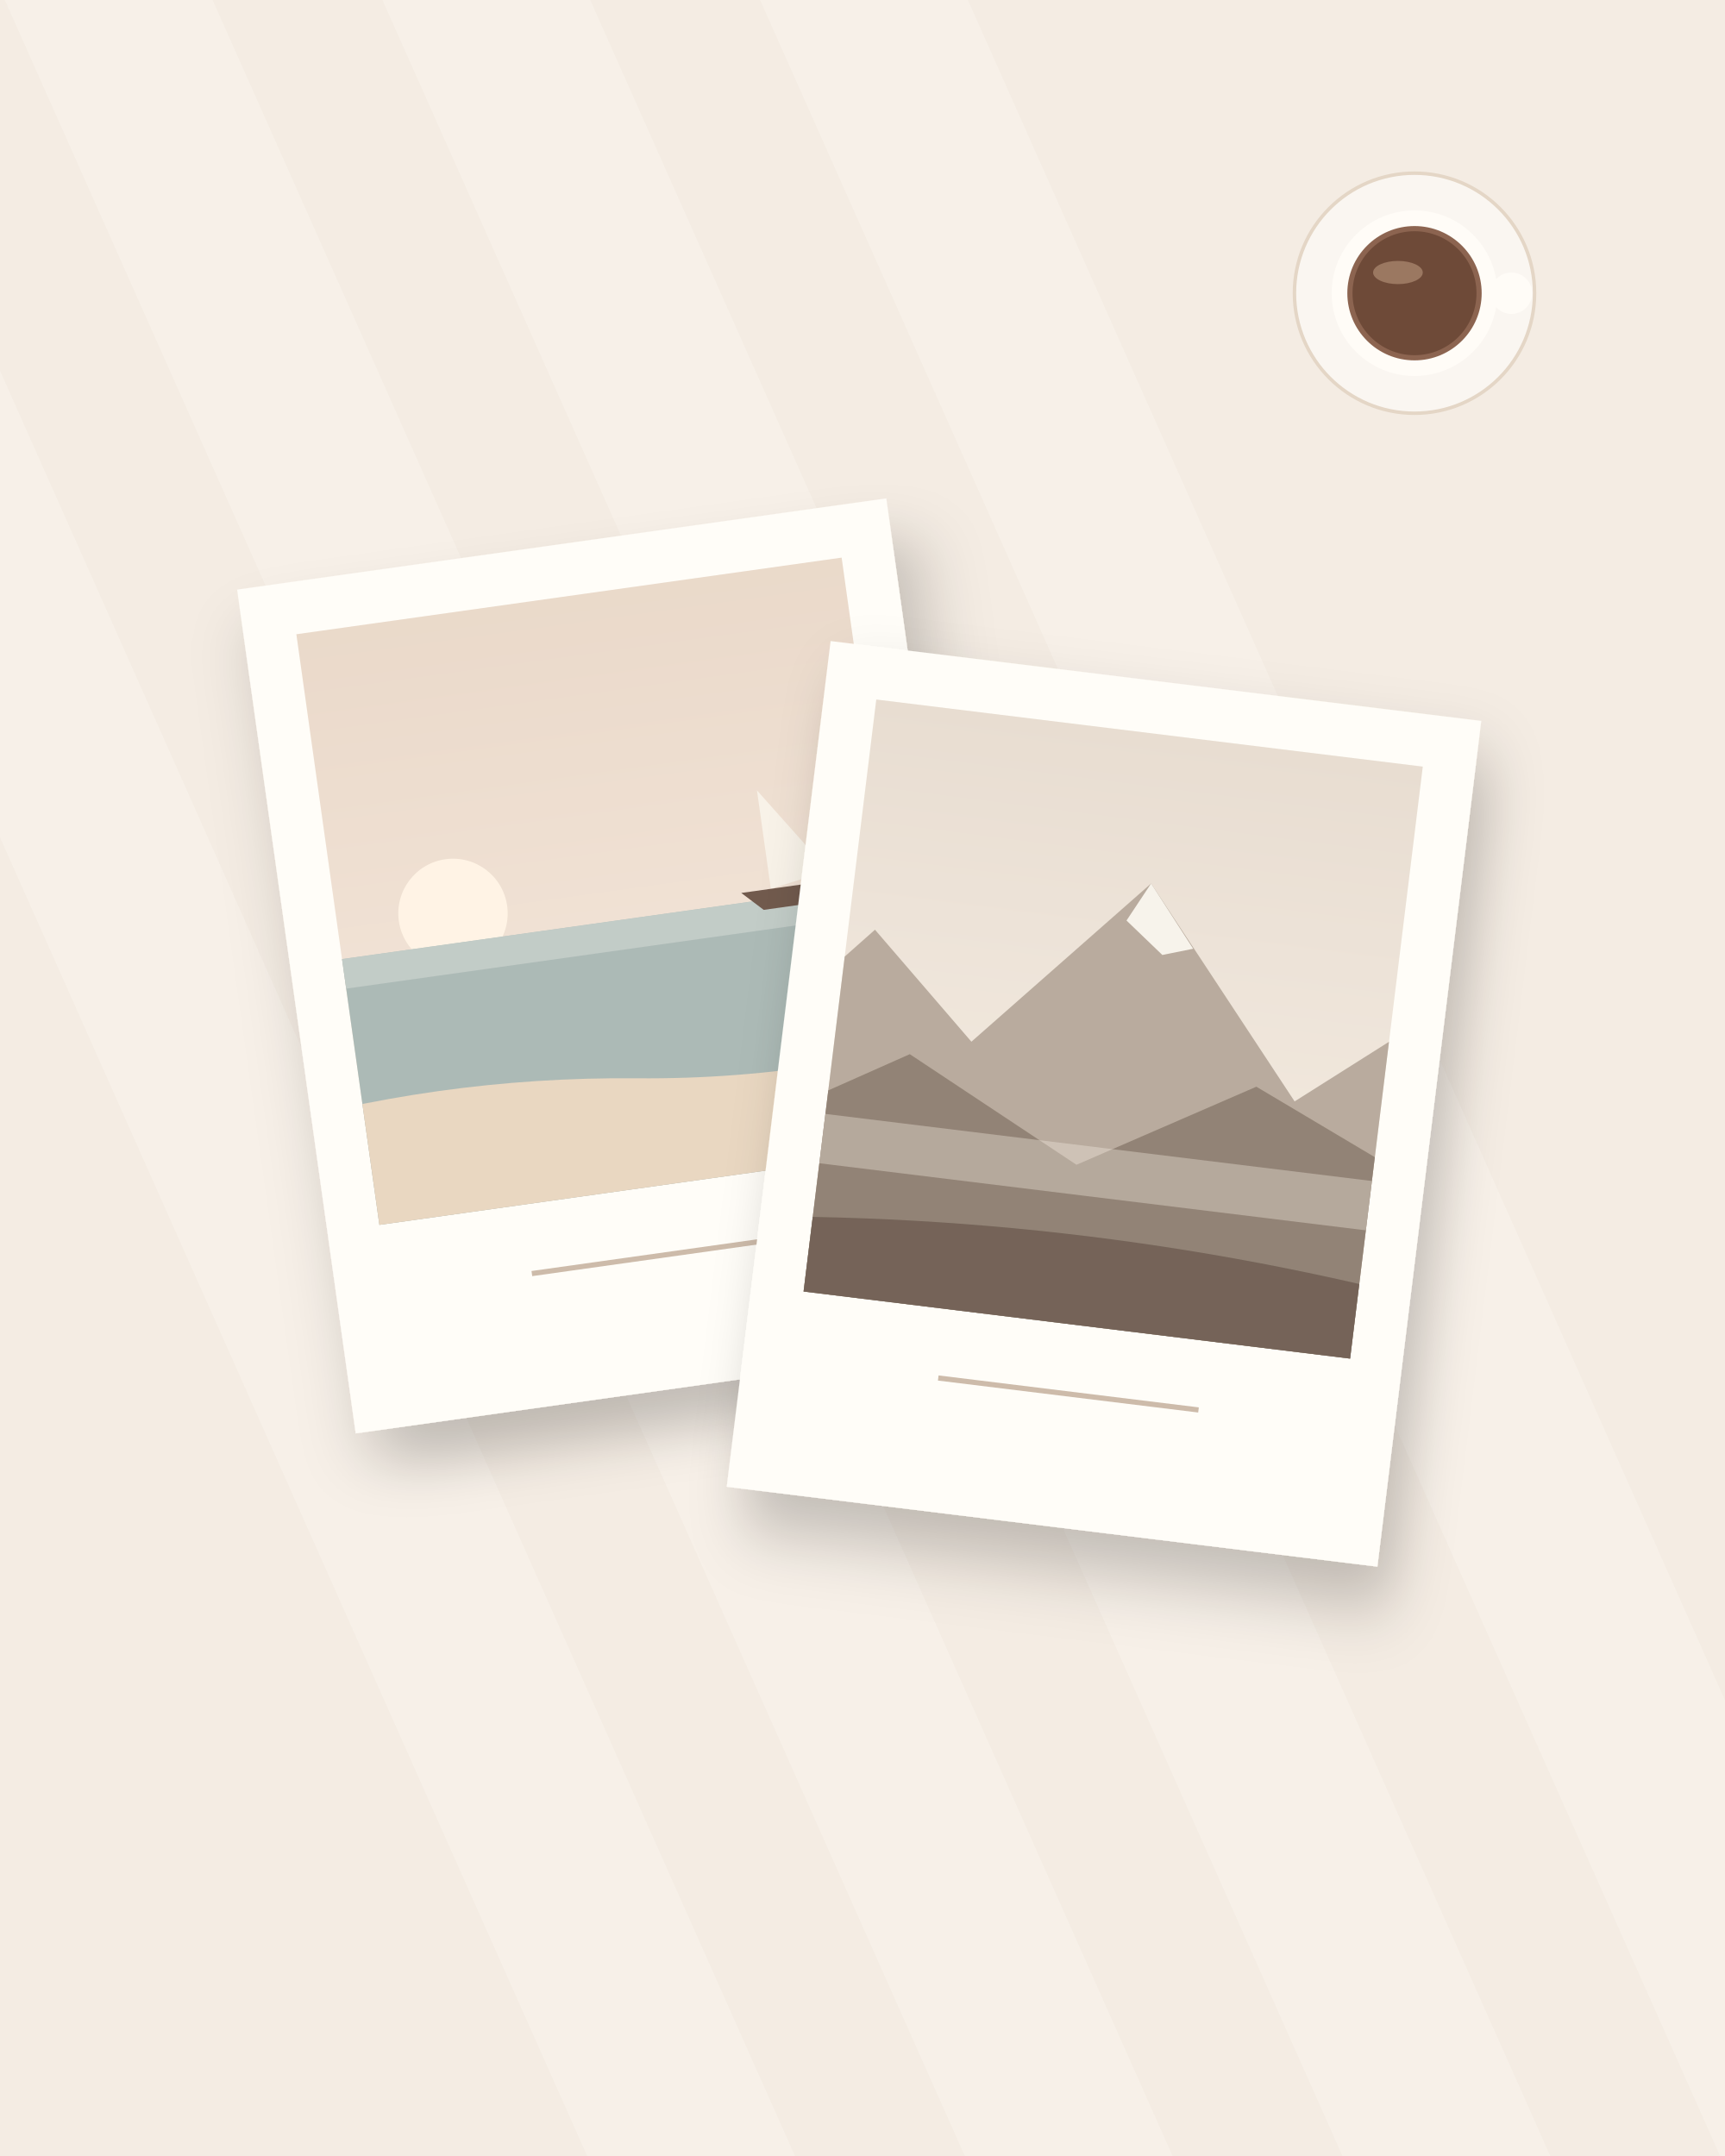
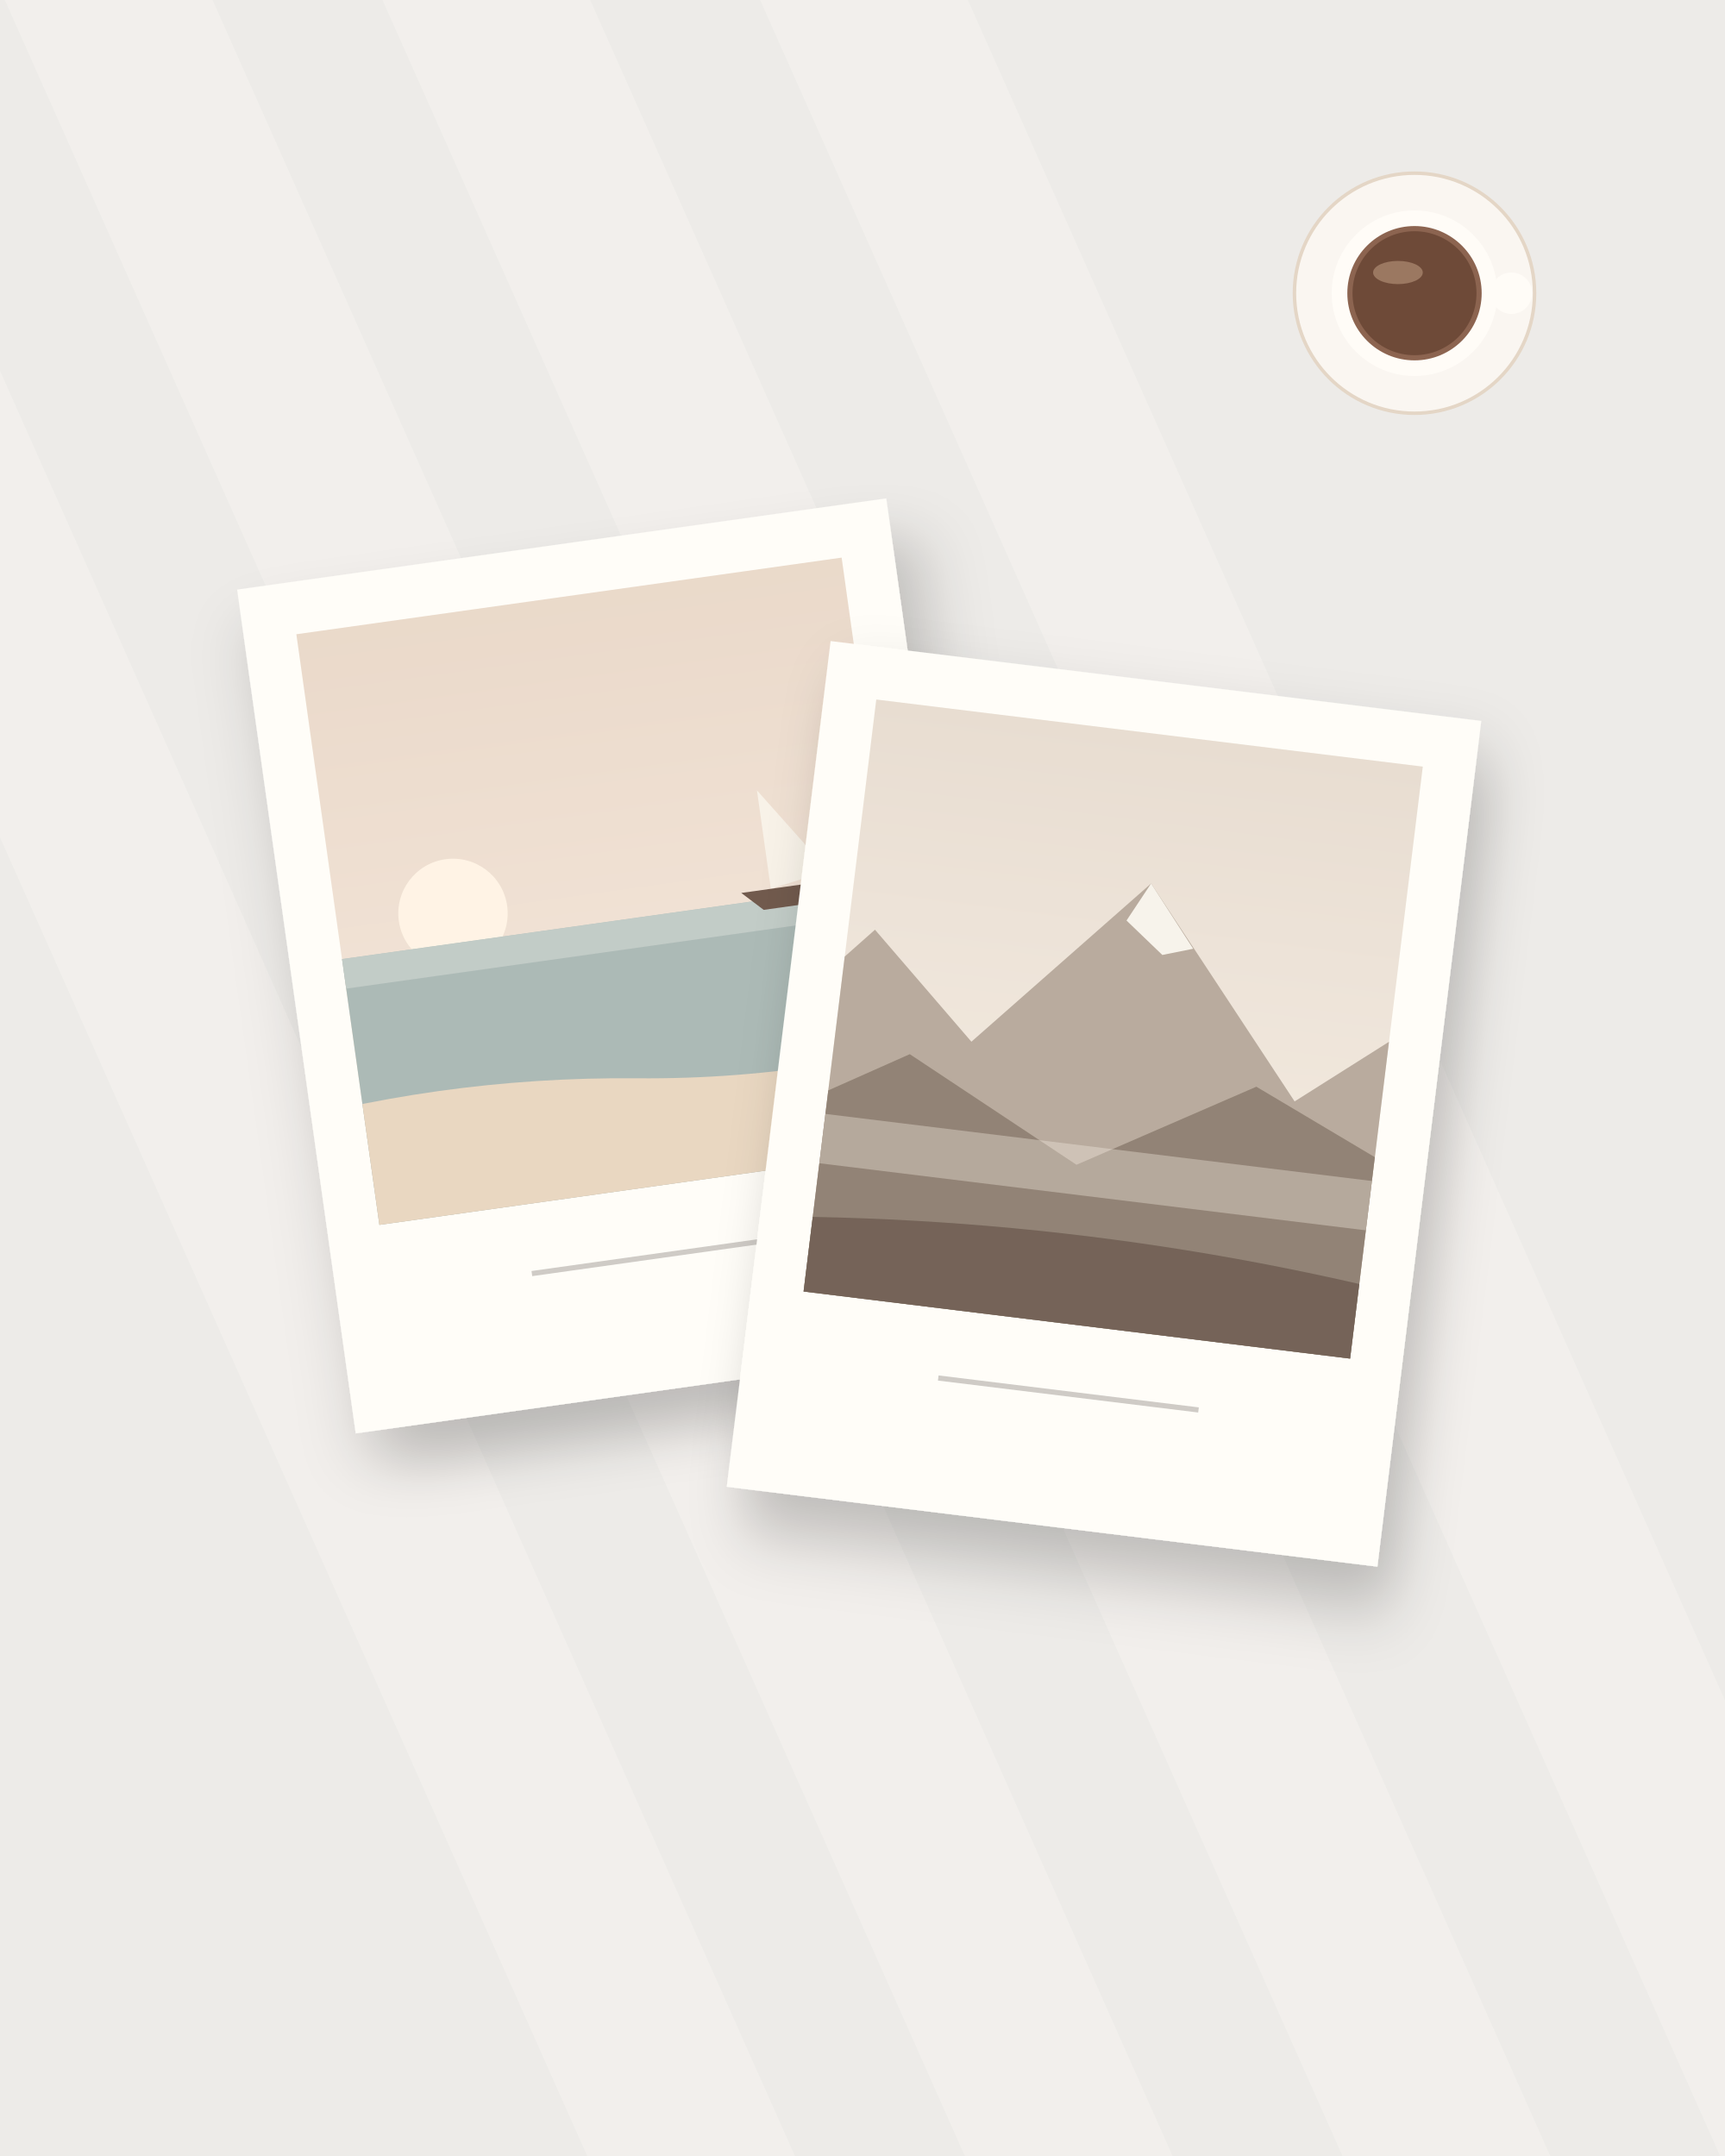
<svg xmlns="http://www.w3.org/2000/svg" viewBox="0 0 1000 1250" width="1000" height="1250" role="img">
  <defs>
    <filter id="viajesonadpgrain" x="0" y="0" width="100%" height="100%">
      <feTurbulence type="fractalNoise" baseFrequency=".9" numOctaves="2" seed="7" result="n" />
      <feColorMatrix type="matrix" values="0 0 0 0 .29  0 0 0 0 .2  0 0 0 0 .16  0 0 0 .07 0" />
      <feComposite in2="SourceGraphic" operator="in" />
    </filter>
    <filter id="viajesonadpshadow" x="-20%" y="-20%" width="140%" height="150%">
      <feGaussianBlur in="SourceAlpha" stdDeviation="18" />
      <feOffset dx="10" dy="22" />
      <feComponentTransfer>
        <feFuncA type="linear" slope=".22" />
      </feComponentTransfer>
      <feMerge>
        <feMergeNode />
        <feMergeNode in="SourceGraphic" />
      </feMerge>
    </filter>
    <filter id="viajesonadpsoft" x="-50%" y="-50%" width="200%" height="200%">
      <feGaussianBlur stdDeviation="70" />
    </filter>
    <linearGradient id="viajesonadpspine" x1="0" y1="0" x2="1" y2="0">
      <stop offset="0" stop-color="#000" stop-opacity="0" />
      <stop offset=".44" stop-color="#4A3228" stop-opacity=".05" />
      <stop offset=".5" stop-color="#4A3228" stop-opacity=".22" />
      <stop offset=".56" stop-color="#4A3228" stop-opacity=".05" />
      <stop offset="1" stop-color="#000" stop-opacity="0" />
    </linearGradient>
  </defs>
-   <rect width="1000" height="1250" fill="#F4ECE3" />
-   <rect width="1000" height="1250" fill="#F4ECE3" filter="url(#viajesonadgrain)" />
+   <rect width="1000" height="1250" fill="#EDEBE8" />
+   <rect width="1000" height="1250" fill="#EDEBE8" filter="url(#viajesonadgrain)" />
  <g opacity=".26" filter="url(#viajesonadsoft)" transform="rotate(-24 500.0 625.0)">
    <rect x="100" y="-500" width="110" height="2375" fill="#FFFDF8" />
    <rect x="300" y="-500" width="110" height="2375" fill="#FFFDF8" />
    <rect x="500" y="-500" width="110" height="2375" fill="#FFFDF8" />
    <rect x="700" y="-500" width="110" height="2375" fill="#FFFDF8" />
  </g>
  <g transform="translate(360 560) rotate(-8)" filter="url(#viajesonadpshadow)">
    <rect x="-190.0" y="-247.0" width="380" height="494.0" fill="#FFFDF8" />
    <svg x="-159.6" y="-216.6" width="319.2" height="345.8" viewBox="0 0 160 120" preserveAspectRatio="xMidYMid slice">
      <g>
        <defs>
          <linearGradient id="viajesonadppseas" x1="0" y1="0" x2="0" y2="1">
            <stop offset="0" stop-color="#E9D8C8" />
            <stop offset="1" stop-color="#F4E7DA" />
          </linearGradient>
        </defs>
        <rect width="160" height="120" fill="url(#viajesonadppseas)" />
        <circle cx="48" cy="60" r="11" fill="#FFF3E4" />
        <rect y="66" width="160" height="54" fill="#A9B7B3" />
        <rect y="66" width="160" height="6" fill="#C5CEC9" opacity=".8" />
        <path d="M0 98 Q40 92 80 98 T160 96 V120 H0Z" fill="#E8D5BE" />
        <path d="M112 64 L112 44 L124 62 Z" fill="#F8F1E7" />
        <path d="M106 64 H128 L124 68 H110Z" fill="#6B5347" />
      </g>
      <rect width="160" height="120" fill="#fff" opacity=".04" />
    </svg>
-     <rect x="-76.0" y="167.96" width="152.0" height="3" fill="#CDBBAA" />
+     <rect x="-76.0" y="167.96" width="152.0" height="3" fill="#CFCBC6" />
  </g>
  <g transform="translate(640 640) rotate(7)" filter="url(#viajesonadpshadow)">
    <rect x="-190.0" y="-247.0" width="380" height="494.0" fill="#FFFDF8" />
    <svg x="-159.6" y="-216.6" width="319.2" height="345.8" viewBox="0 0 160 120" preserveAspectRatio="xMidYMid slice">
      <g>
        <defs>
          <linearGradient id="viajesonadppmountainss" x1="0" y1="0" x2="0" y2="1">
            <stop offset="0" stop-color="#E7DCCF" />
            <stop offset="1" stop-color="#F5EDE3" />
          </linearGradient>
        </defs>
        <rect width="160" height="120" fill="url(#viajesonadppmountainss)" />
        <path d="M0 80 L30 46 L52 66 L84 30 L118 70 L140 52 L160 64 V120 H0Z" fill="#B6A89A" />
        <path d="M84 30 L94 42 L88 44 L80 38Z" fill="#F7F2EA" />
        <path d="M0 94 L40 70 L76 88 L110 68 L160 90 V120 H0Z" fill="#8E7E70" />
        <rect y="84" width="160" height="10" fill="#F5EDE3" opacity=".35" />
        <path d="M0 108 Q80 96 160 108 V120 H0Z" fill="#6E5E52" />
      </g>
      <rect width="160" height="120" fill="#fff" opacity=".04" />
    </svg>
-     <rect x="-76.0" y="167.96" width="152.0" height="3" fill="#CDBBAA" />
+     <rect x="-76.0" y="167.96" width="152.0" height="3" fill="#CFCBC6" />
  </g>
  <g transform="translate(820 170)">
    <circle r="69.6" fill="#FBF7F1" opacity=".95" />
    <circle r="69.6" fill="none" stroke="#E4D6C6" stroke-width="2" />
    <circle r="48" fill="#FFFCF7" />
    <circle r="37.44" fill="#6E4A38" />
    <circle r="37.44" fill="none" stroke="#8C6450" stroke-width="3" />
    <ellipse cx="-9.6" cy="-12.0" rx="14.4" ry="6.72" fill="#C8A58A" opacity=".5" />
    <rect x="44.16" y="-12" width="24.0" height="24" rx="12" fill="#FFFCF7" />
  </g>
</svg>
